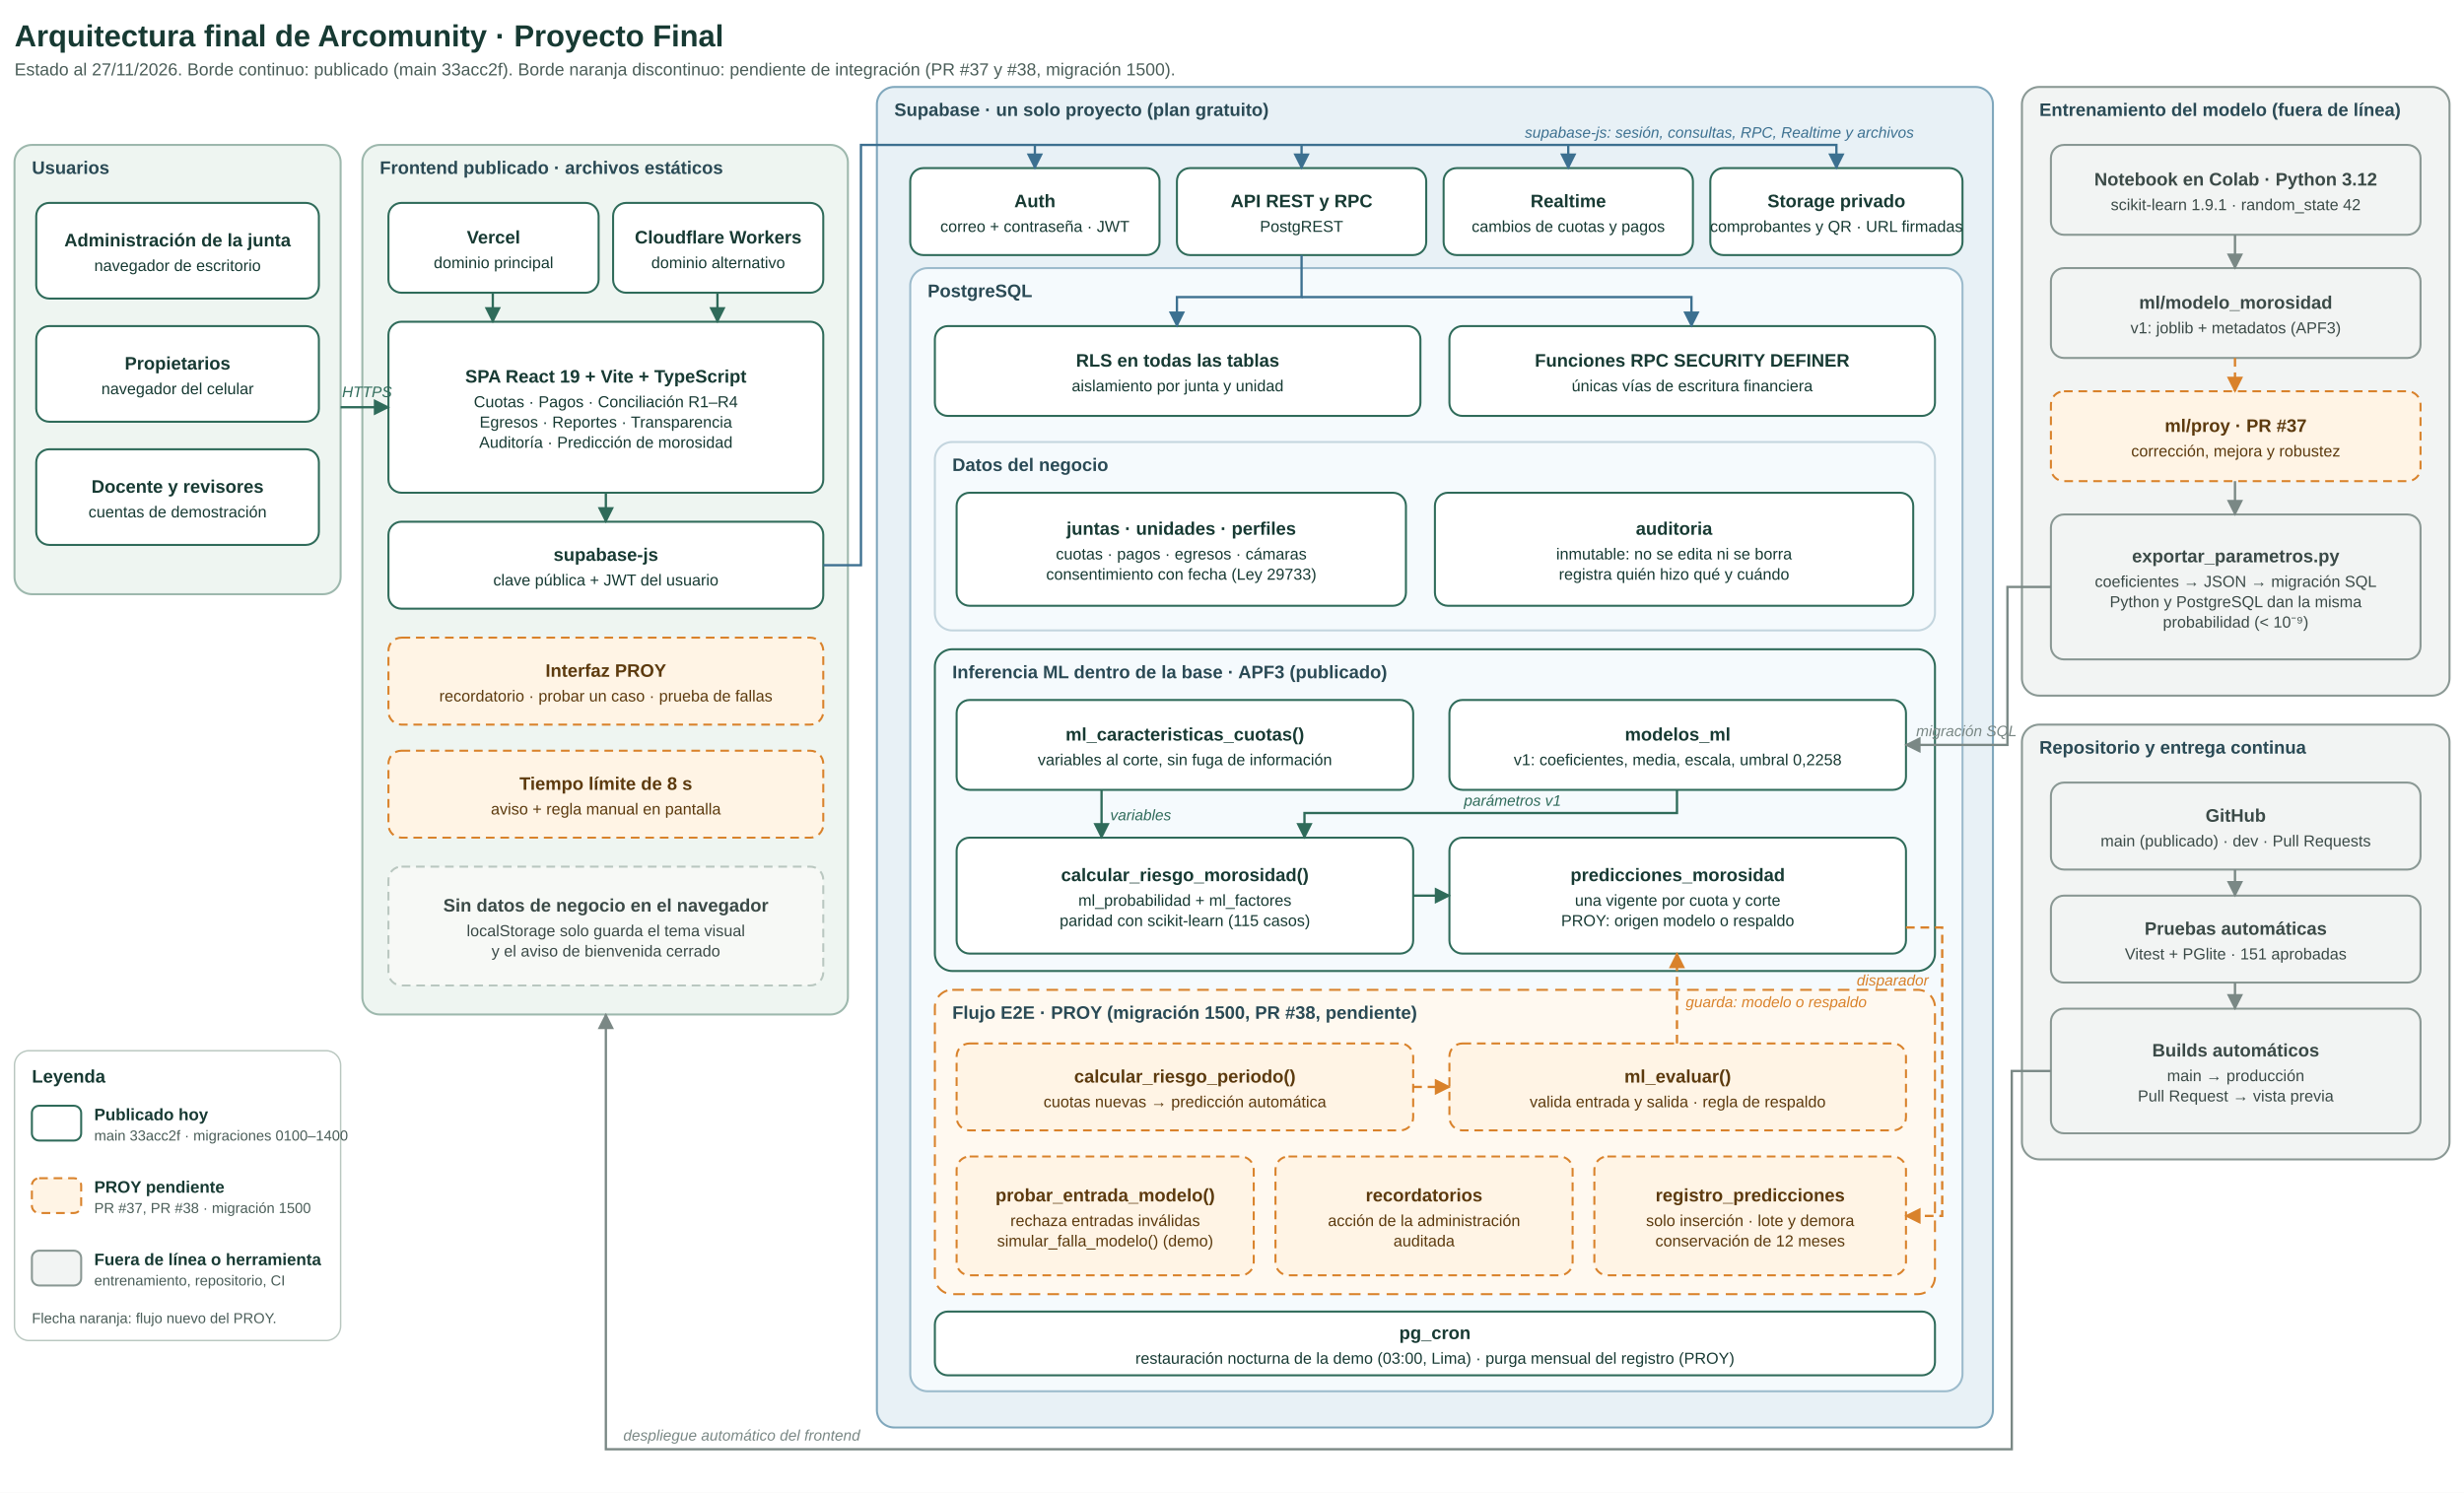
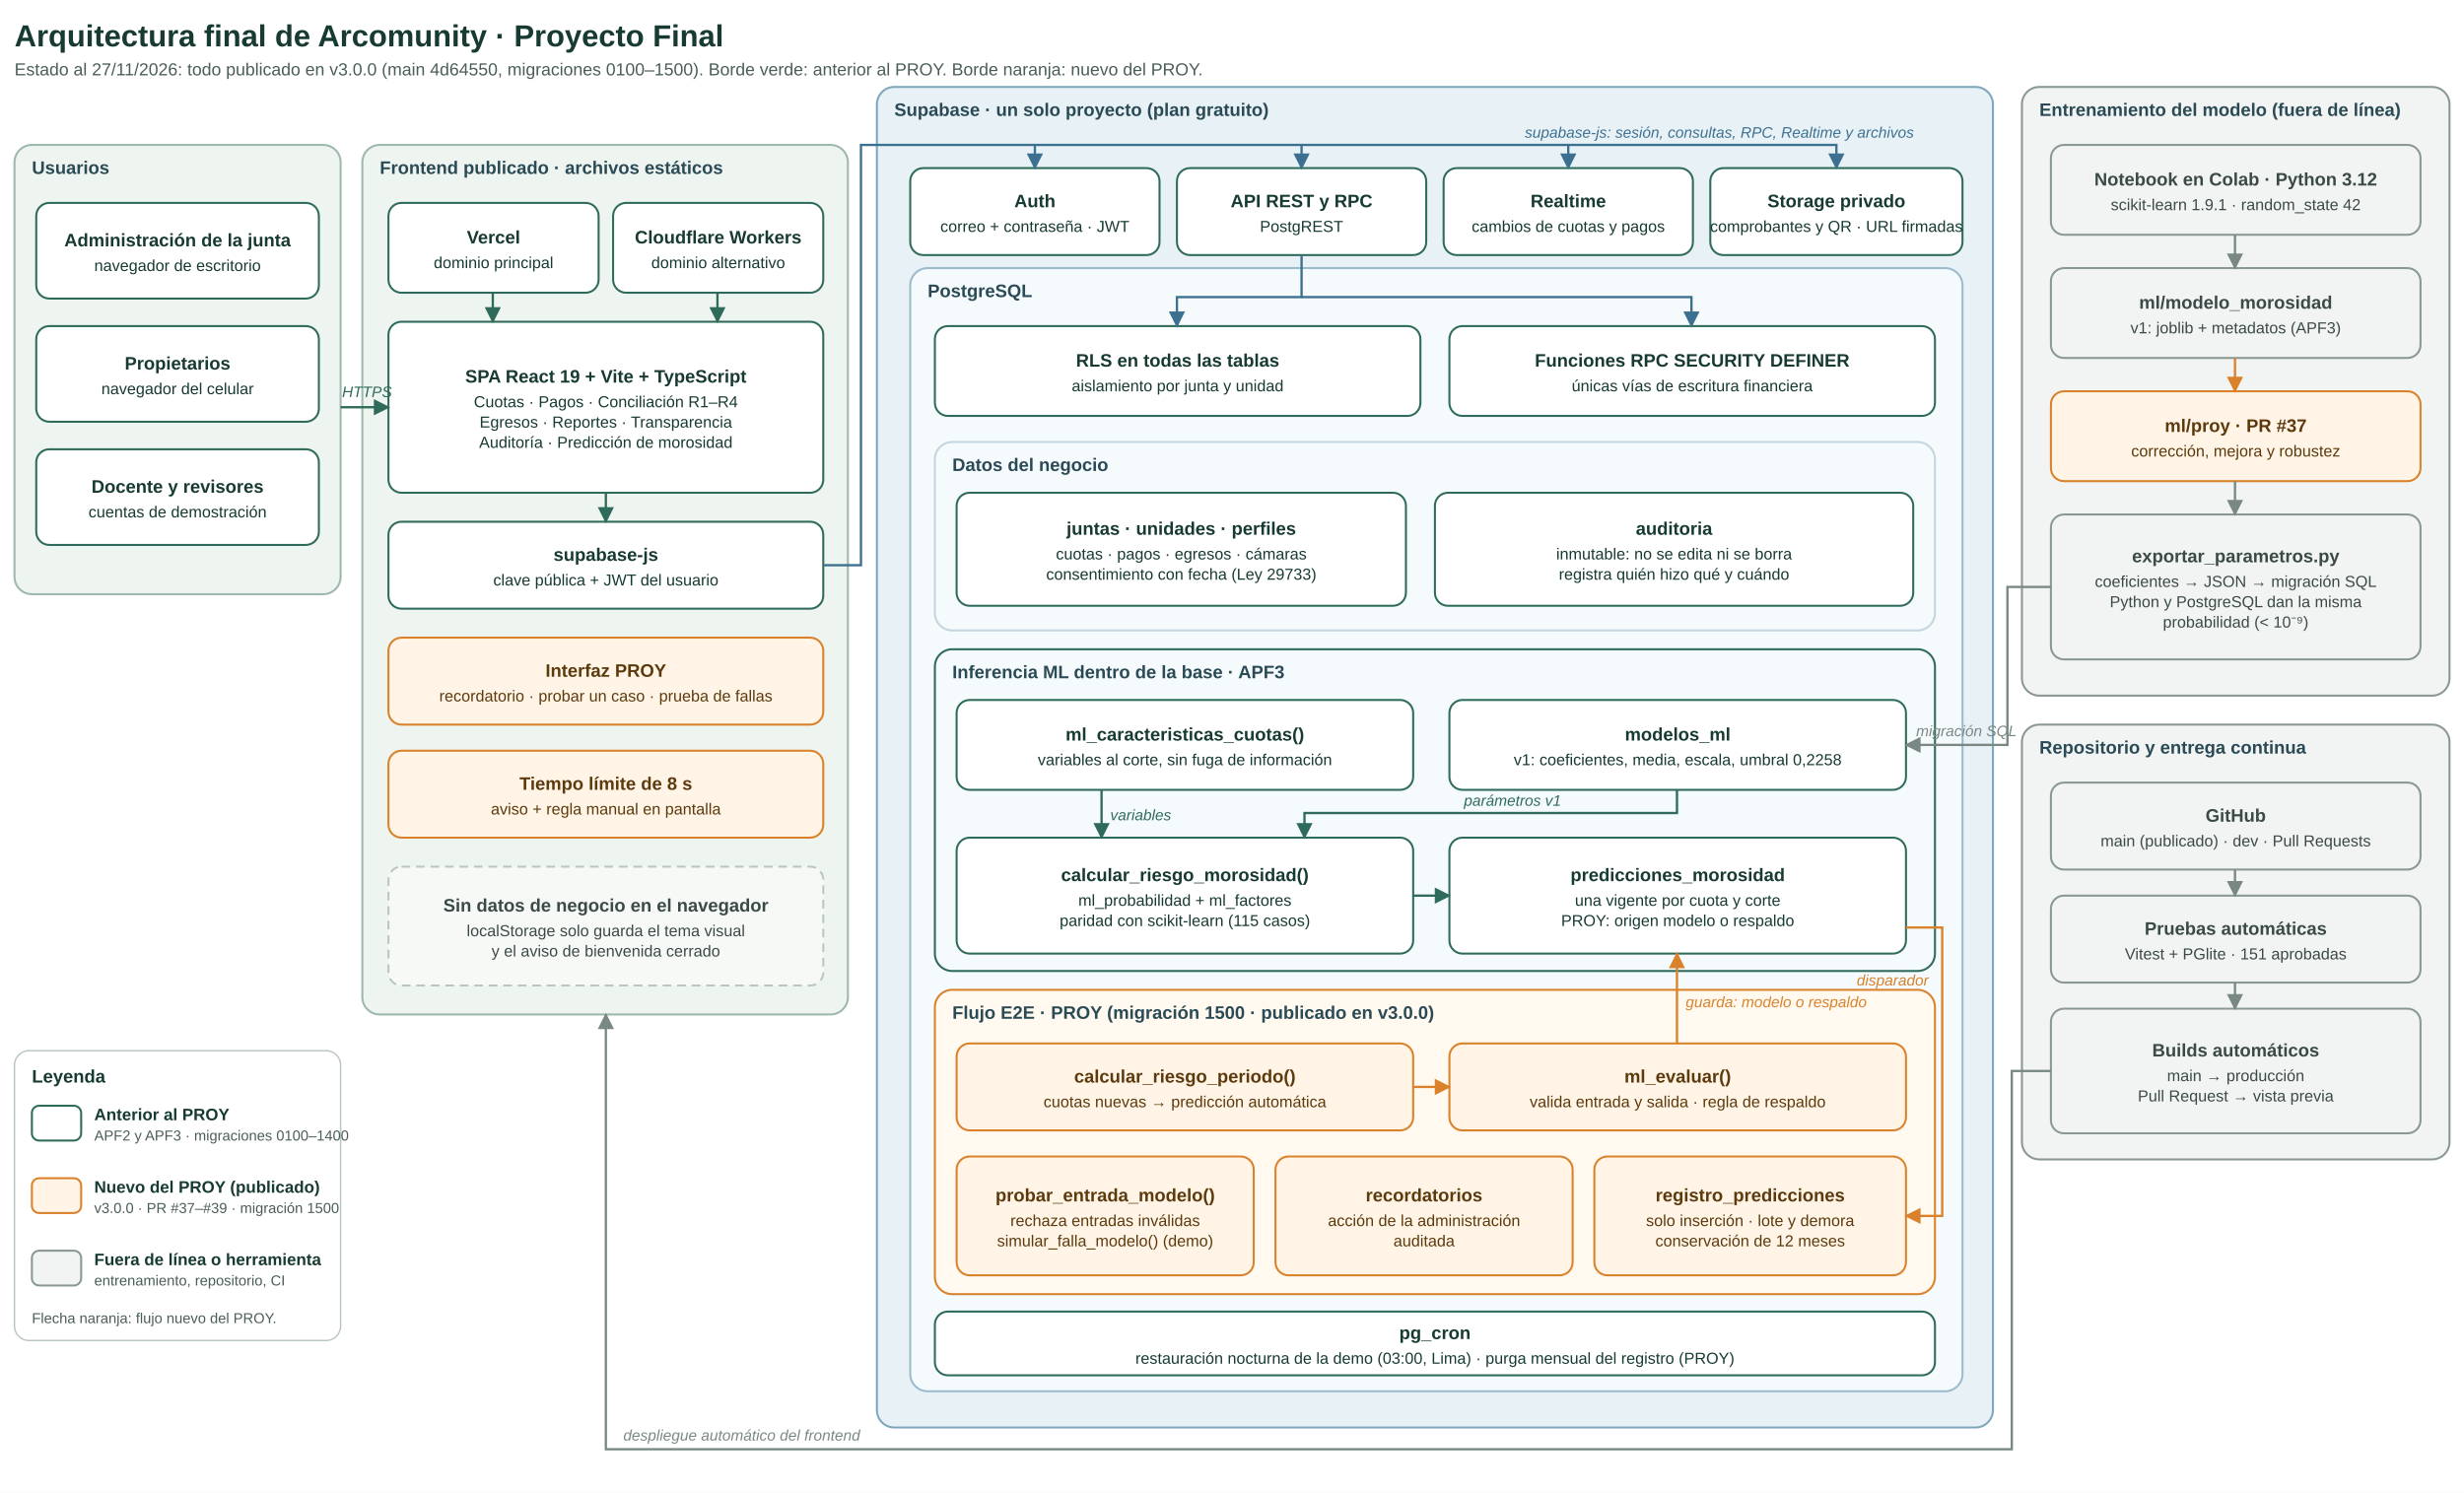
<svg xmlns="http://www.w3.org/2000/svg" width="1700" height="1030" viewBox="0 0 1700 1030" font-family="Segoe UI, Arial, sans-serif">
  <defs>
    <marker id="m2F6B5A" viewBox="0 0 10 10" refX="9" refY="5" markerWidth="7" markerHeight="7" orient="auto-start-reverse">
      <path d="M0,0 L10,5 L0,10 z" fill="#2F6B5A" />
    </marker>
    <marker id="mD9822B" viewBox="0 0 10 10" refX="9" refY="5" markerWidth="7" markerHeight="7" orient="auto-start-reverse">
      <path d="M0,0 L10,5 L0,10 z" fill="#D9822B" />
    </marker>
    <marker id="m7A8885" viewBox="0 0 10 10" refX="9" refY="5" markerWidth="7" markerHeight="7" orient="auto-start-reverse">
      <path d="M0,0 L10,5 L0,10 z" fill="#7A8885" />
    </marker>
    <marker id="m3C7090" viewBox="0 0 10 10" refX="9" refY="5" markerWidth="7" markerHeight="7" orient="auto-start-reverse">
      <path d="M0,0 L10,5 L0,10 z" fill="#3C7090" />
    </marker>
  </defs>
  <rect width="1700" height="1030" fill="#FFFFFF" />
  <text x="10" y="32" font-size="21" font-weight="700" fill="#173A33">Arquitectura final de Arcomunity · Proyecto Final</text>
-   <text x="10" y="52" font-size="12" fill="#4A5D58">Estado al 27/11/2026. Borde continuo: publicado (main 33acc2f). Borde naranja discontinuo: pendiente de integración (PR #37 y #38, migración 1500).</text>
+   <text x="10" y="52" font-size="12" fill="#4A5D58">Estado al 27/11/2026: todo publicado en v3.0.0 (main 4d64550, migraciones 0100–1500). Borde verde: anterior al PROY. Borde naranja: nuevo del PROY.</text>
  <rect x="10" y="100" width="225" height="310" rx="12" fill="#EEF5F1" stroke="#9DB8AD" stroke-width="1.4" />
  <text x="22" y="120" font-size="12.5" font-weight="700" fill="#2A4A55">Usuarios</text>
  <rect x="250" y="100" width="335" height="600" rx="12" fill="#EEF5F1" stroke="#9DB8AD" stroke-width="1.4" />
  <text x="262" y="120" font-size="12.5" font-weight="700" fill="#2A4A55">Frontend publicado · archivos estáticos</text>
  <rect x="605" y="60" width="770" height="925" rx="12" fill="#E8F1F6" stroke="#7FA7BC" stroke-width="1.4" />
  <text x="617" y="80" font-size="12.5" font-weight="700" fill="#2A4A55">Supabase · un solo proyecto (plan gratuito)</text>
  <rect x="628" y="185" width="726" height="775" rx="12" fill="#F5FAFD" stroke="#9CBBCC" stroke-width="1.4" />
  <text x="640" y="205" font-size="12.5" font-weight="700" fill="#2A4A55">PostgreSQL</text>
  <rect x="645" y="305" width="690" height="130" rx="12" fill="none" stroke="#C3D5DE" stroke-width="1.4" />
  <text x="657" y="325" font-size="12.5" font-weight="700" fill="#2A4A55">Datos del negocio</text>
  <rect x="645" y="448" width="690" height="222" rx="12" fill="none" stroke="#2F6B5A" stroke-width="1.4" />
-   <text x="657" y="468" font-size="12.5" font-weight="700" fill="#2A4A55">Inferencia ML dentro de la base · APF3 (publicado)</text>
-   <rect x="645" y="683" width="690" height="210" rx="12" fill="#FFF9F0" stroke="#D9822B" stroke-width="1.4" stroke-dasharray="8 5" />
-   <text x="657" y="703" font-size="12.5" font-weight="700" fill="#2A4A55">Flujo E2E · PROY (migración 1500, PR #38, pendiente)</text>
+   <text x="657" y="468" font-size="12.5" font-weight="700" fill="#2A4A55">Inferencia ML dentro de la base · APF3</text>
+   <rect x="645" y="683" width="690" height="210" rx="12" fill="#FFF9F0" stroke="#D9822B" stroke-width="1.4" />
+   <text x="657" y="703" font-size="12.5" font-weight="700" fill="#2A4A55">Flujo E2E · PROY (migración 1500 · publicado en v3.0.0)</text>
  <rect x="1395" y="60" width="295" height="420" rx="12" fill="#F2F4F3" stroke="#8A9894" stroke-width="1.4" />
  <text x="1407" y="80" font-size="12.5" font-weight="700" fill="#2A4A55">Entrenamiento del modelo (fuera de línea)</text>
  <rect x="1395" y="500" width="295" height="300" rx="12" fill="#F2F4F3" stroke="#8A9894" stroke-width="1.4" />
  <text x="1407" y="520" font-size="12.5" font-weight="700" fill="#2A4A55">Repositorio y entrega continua</text>
  <rect x="25" y="140" width="195" height="66" rx="9" fill="#FFFFFF" stroke="#2F6B5A" stroke-width="1.4" />
  <text x="122.5" y="170.0" text-anchor="middle" font-size="12.5" font-weight="700" fill="#173A33">Administración de la junta</text>
  <text x="122.5" y="187.0" text-anchor="middle" font-size="11" font-weight="400" fill="#173A33">navegador de escritorio</text>
  <rect x="25" y="225" width="195" height="66" rx="9" fill="#FFFFFF" stroke="#2F6B5A" stroke-width="1.4" />
  <text x="122.5" y="255.0" text-anchor="middle" font-size="12.5" font-weight="700" fill="#173A33">Propietarios</text>
  <text x="122.5" y="272.0" text-anchor="middle" font-size="11" font-weight="400" fill="#173A33">navegador del celular</text>
  <rect x="25" y="310" width="195" height="66" rx="9" fill="#FFFFFF" stroke="#2F6B5A" stroke-width="1.4" />
  <text x="122.5" y="340.0" text-anchor="middle" font-size="12.5" font-weight="700" fill="#173A33">Docente y revisores</text>
  <text x="122.5" y="357.0" text-anchor="middle" font-size="11" font-weight="400" fill="#173A33">cuentas de demostración</text>
  <rect x="268" y="140" width="145" height="62" rx="9" fill="#FFFFFF" stroke="#2F6B5A" stroke-width="1.4" />
  <text x="340.5" y="168.0" text-anchor="middle" font-size="12.5" font-weight="700" fill="#173A33">Vercel</text>
  <text x="340.5" y="185.0" text-anchor="middle" font-size="11" font-weight="400" fill="#173A33">dominio principal</text>
  <rect x="423" y="140" width="145" height="62" rx="9" fill="#FFFFFF" stroke="#2F6B5A" stroke-width="1.4" />
  <text x="495.5" y="168.0" text-anchor="middle" font-size="12.5" font-weight="700" fill="#173A33">Cloudflare Workers</text>
  <text x="495.5" y="185.0" text-anchor="middle" font-size="11" font-weight="400" fill="#173A33">dominio alternativo</text>
  <rect x="268" y="222" width="300" height="118" rx="9" fill="#FFFFFF" stroke="#2F6B5A" stroke-width="1.4" />
  <text x="418.0" y="264.0" text-anchor="middle" font-size="12.5" font-weight="700" fill="#173A33">SPA React 19 + Vite + TypeScript</text>
  <text x="418.0" y="281.0" text-anchor="middle" font-size="11" font-weight="400" fill="#173A33">Cuotas · Pagos · Conciliación R1–R4</text>
  <text x="418.0" y="295.0" text-anchor="middle" font-size="11" font-weight="400" fill="#173A33">Egresos · Reportes · Transparencia</text>
  <text x="418.0" y="309.0" text-anchor="middle" font-size="11" font-weight="400" fill="#173A33">Auditoría · Predicción de morosidad</text>
  <rect x="268" y="360" width="300" height="60" rx="9" fill="#FFFFFF" stroke="#2F6B5A" stroke-width="1.4" />
  <text x="418.0" y="387.0" text-anchor="middle" font-size="12.5" font-weight="700" fill="#173A33">supabase-js</text>
  <text x="418.0" y="404.0" text-anchor="middle" font-size="11" font-weight="400" fill="#173A33">clave pública + JWT del usuario</text>
-   <rect x="268" y="440" width="300" height="60" rx="9" fill="#FFF4E5" stroke="#D9822B" stroke-width="1.4" stroke-dasharray="6 4" />
+   <rect x="268" y="440" width="300" height="60" rx="9" fill="#FFF4E5" stroke="#D9822B" stroke-width="1.4" />
  <text x="418.0" y="467.0" text-anchor="middle" font-size="12.5" font-weight="700" fill="#5C3A0E">Interfaz PROY</text>
  <text x="418.0" y="484.0" text-anchor="middle" font-size="11" font-weight="400" fill="#5C3A0E">recordatorio · probar un caso · prueba de fallas</text>
-   <rect x="268" y="518" width="300" height="60" rx="9" fill="#FFF4E5" stroke="#D9822B" stroke-width="1.4" stroke-dasharray="6 4" />
+   <rect x="268" y="518" width="300" height="60" rx="9" fill="#FFF4E5" stroke="#D9822B" stroke-width="1.4" />
  <text x="418.0" y="545.0" text-anchor="middle" font-size="12.5" font-weight="700" fill="#5C3A0E">Tiempo límite de 8 s</text>
  <text x="418.0" y="562.0" text-anchor="middle" font-size="11" font-weight="400" fill="#5C3A0E">aviso + regla manual en pantalla</text>
  <rect x="268" y="598" width="300" height="82" rx="9" fill="#F7F9F6" stroke="#B9C7C0" stroke-width="1.4" stroke-dasharray="6 4" />
  <text x="418.0" y="629.0" text-anchor="middle" font-size="12.5" font-weight="700" fill="#3B4A47">Sin datos de negocio en el navegador</text>
  <text x="418.0" y="646.0" text-anchor="middle" font-size="11" font-weight="400" fill="#3B4A47">localStorage solo guarda el tema visual</text>
  <text x="418.0" y="660.0" text-anchor="middle" font-size="11" font-weight="400" fill="#3B4A47">y el aviso de bienvenida cerrado</text>
  <rect x="628" y="116" width="172" height="60" rx="9" fill="#FFFFFF" stroke="#2F6B5A" stroke-width="1.4" />
  <text x="714.0" y="143.0" text-anchor="middle" font-size="12.5" font-weight="700" fill="#173A33">Auth</text>
  <text x="714.0" y="160.0" text-anchor="middle" font-size="11" font-weight="400" fill="#173A33">correo + contraseña · JWT</text>
  <rect x="812" y="116" width="172" height="60" rx="9" fill="#FFFFFF" stroke="#2F6B5A" stroke-width="1.4" />
  <text x="898.0" y="143.0" text-anchor="middle" font-size="12.5" font-weight="700" fill="#173A33">API REST y RPC</text>
  <text x="898.0" y="160.0" text-anchor="middle" font-size="11" font-weight="400" fill="#173A33">PostgREST</text>
  <rect x="996" y="116" width="172" height="60" rx="9" fill="#FFFFFF" stroke="#2F6B5A" stroke-width="1.4" />
  <text x="1082.0" y="143.0" text-anchor="middle" font-size="12.5" font-weight="700" fill="#173A33">Realtime</text>
  <text x="1082.0" y="160.0" text-anchor="middle" font-size="11" font-weight="400" fill="#173A33">cambios de cuotas y pagos</text>
  <rect x="1180" y="116" width="174" height="60" rx="9" fill="#FFFFFF" stroke="#2F6B5A" stroke-width="1.4" />
  <text x="1267.0" y="143.0" text-anchor="middle" font-size="12.5" font-weight="700" fill="#173A33">Storage privado</text>
  <text x="1267.0" y="160.0" text-anchor="middle" font-size="11" font-weight="400" fill="#173A33">comprobantes y QR · URL firmadas</text>
  <rect x="645" y="225" width="335" height="62" rx="9" fill="#FFFFFF" stroke="#2F6B5A" stroke-width="1.4" />
  <text x="812.5" y="253.0" text-anchor="middle" font-size="12.5" font-weight="700" fill="#173A33">RLS en todas las tablas</text>
  <text x="812.5" y="270.0" text-anchor="middle" font-size="11" font-weight="400" fill="#173A33">aislamiento por junta y unidad</text>
  <rect x="1000" y="225" width="335" height="62" rx="9" fill="#FFFFFF" stroke="#2F6B5A" stroke-width="1.4" />
  <text x="1167.5" y="253.0" text-anchor="middle" font-size="12.5" font-weight="700" fill="#173A33">Funciones RPC SECURITY DEFINER</text>
  <text x="1167.5" y="270.0" text-anchor="middle" font-size="11" font-weight="400" fill="#173A33">únicas vías de escritura financiera</text>
  <rect x="660" y="340" width="310" height="78" rx="9" fill="#FFFFFF" stroke="#2F6B5A" stroke-width="1.4" />
  <text x="815.0" y="369.0" text-anchor="middle" font-size="12.5" font-weight="700" fill="#173A33">juntas · unidades · perfiles</text>
  <text x="815.0" y="386.0" text-anchor="middle" font-size="11" font-weight="400" fill="#173A33">cuotas · pagos · egresos · cámaras</text>
  <text x="815.0" y="400.0" text-anchor="middle" font-size="11" font-weight="400" fill="#173A33">consentimiento con fecha (Ley 29733)</text>
  <rect x="990" y="340" width="330" height="78" rx="9" fill="#FFFFFF" stroke="#2F6B5A" stroke-width="1.4" />
  <text x="1155.0" y="369.0" text-anchor="middle" font-size="12.5" font-weight="700" fill="#173A33">auditoria</text>
  <text x="1155.0" y="386.0" text-anchor="middle" font-size="11" font-weight="400" fill="#173A33">inmutable: no se edita ni se borra</text>
  <text x="1155.0" y="400.0" text-anchor="middle" font-size="11" font-weight="400" fill="#173A33">registra quién hizo qué y cuándo</text>
  <rect x="660" y="483" width="315" height="62" rx="9" fill="#FFFFFF" stroke="#2F6B5A" stroke-width="1.4" />
  <text x="817.5" y="511.0" text-anchor="middle" font-size="12.5" font-weight="700" fill="#173A33">ml_caracteristicas_cuotas()</text>
  <text x="817.5" y="528.0" text-anchor="middle" font-size="11" font-weight="400" fill="#173A33">variables al corte, sin fuga de información</text>
  <rect x="1000" y="483" width="315" height="62" rx="9" fill="#FFFFFF" stroke="#2F6B5A" stroke-width="1.4" />
  <text x="1157.5" y="511.0" text-anchor="middle" font-size="12.5" font-weight="700" fill="#173A33">modelos_ml</text>
  <text x="1157.5" y="528.0" text-anchor="middle" font-size="11" font-weight="400" fill="#173A33">v1: coeficientes, media, escala, umbral 0,2258</text>
  <rect x="660" y="578" width="315" height="80" rx="9" fill="#FFFFFF" stroke="#2F6B5A" stroke-width="1.4" />
  <text x="817.5" y="608.0" text-anchor="middle" font-size="12.5" font-weight="700" fill="#173A33">calcular_riesgo_morosidad()</text>
  <text x="817.5" y="625.0" text-anchor="middle" font-size="11" font-weight="400" fill="#173A33">ml_probabilidad + ml_factores</text>
  <text x="817.5" y="639.0" text-anchor="middle" font-size="11" font-weight="400" fill="#173A33">paridad con scikit-learn (115 casos)</text>
  <rect x="1000" y="578" width="315" height="80" rx="9" fill="#FFFFFF" stroke="#2F6B5A" stroke-width="1.4" />
  <text x="1157.5" y="608.0" text-anchor="middle" font-size="12.5" font-weight="700" fill="#173A33">predicciones_morosidad</text>
  <text x="1157.5" y="625.0" text-anchor="middle" font-size="11" font-weight="400" fill="#173A33">una vigente por cuota y corte</text>
  <text x="1157.5" y="639.0" text-anchor="middle" font-size="11" font-weight="400" fill="#173A33">PROY: origen modelo o respaldo</text>
-   <rect x="660" y="720" width="315" height="60" rx="9" fill="#FFF4E5" stroke="#D9822B" stroke-width="1.4" stroke-dasharray="6 4" />
+   <rect x="660" y="720" width="315" height="60" rx="9" fill="#FFF4E5" stroke="#D9822B" stroke-width="1.4" />
  <text x="817.5" y="747.0" text-anchor="middle" font-size="12.5" font-weight="700" fill="#5C3A0E">calcular_riesgo_periodo()</text>
  <text x="817.5" y="764.0" text-anchor="middle" font-size="11" font-weight="400" fill="#5C3A0E">cuotas nuevas → predicción automática</text>
-   <rect x="1000" y="720" width="315" height="60" rx="9" fill="#FFF4E5" stroke="#D9822B" stroke-width="1.4" stroke-dasharray="6 4" />
+   <rect x="1000" y="720" width="315" height="60" rx="9" fill="#FFF4E5" stroke="#D9822B" stroke-width="1.4" />
  <text x="1157.5" y="747.0" text-anchor="middle" font-size="12.5" font-weight="700" fill="#5C3A0E">ml_evaluar()</text>
  <text x="1157.5" y="764.0" text-anchor="middle" font-size="11" font-weight="400" fill="#5C3A0E">valida entrada y salida · regla de respaldo</text>
-   <rect x="660" y="798" width="205" height="82" rx="9" fill="#FFF4E5" stroke="#D9822B" stroke-width="1.4" stroke-dasharray="6 4" />
+   <rect x="660" y="798" width="205" height="82" rx="9" fill="#FFF4E5" stroke="#D9822B" stroke-width="1.4" />
  <text x="762.5" y="829.0" text-anchor="middle" font-size="12.5" font-weight="700" fill="#5C3A0E">probar_entrada_modelo()</text>
  <text x="762.5" y="846.0" text-anchor="middle" font-size="11" font-weight="400" fill="#5C3A0E">rechaza entradas inválidas</text>
  <text x="762.5" y="860.0" text-anchor="middle" font-size="11" font-weight="400" fill="#5C3A0E">simular_falla_modelo() (demo)</text>
-   <rect x="880" y="798" width="205" height="82" rx="9" fill="#FFF4E5" stroke="#D9822B" stroke-width="1.4" stroke-dasharray="6 4" />
+   <rect x="880" y="798" width="205" height="82" rx="9" fill="#FFF4E5" stroke="#D9822B" stroke-width="1.4" />
  <text x="982.5" y="829.0" text-anchor="middle" font-size="12.5" font-weight="700" fill="#5C3A0E">recordatorios</text>
  <text x="982.5" y="846.0" text-anchor="middle" font-size="11" font-weight="400" fill="#5C3A0E">acción de la administración</text>
  <text x="982.5" y="860.0" text-anchor="middle" font-size="11" font-weight="400" fill="#5C3A0E">auditada</text>
-   <rect x="1100" y="798" width="215" height="82" rx="9" fill="#FFF4E5" stroke="#D9822B" stroke-width="1.4" stroke-dasharray="6 4" />
+   <rect x="1100" y="798" width="215" height="82" rx="9" fill="#FFF4E5" stroke="#D9822B" stroke-width="1.4" />
  <text x="1207.5" y="829.0" text-anchor="middle" font-size="12.5" font-weight="700" fill="#5C3A0E">registro_predicciones</text>
  <text x="1207.5" y="846.0" text-anchor="middle" font-size="11" font-weight="400" fill="#5C3A0E">solo inserción · lote y demora</text>
  <text x="1207.5" y="860.0" text-anchor="middle" font-size="11" font-weight="400" fill="#5C3A0E">conservación de 12 meses</text>
  <rect x="645" y="905" width="690" height="44" rx="9" fill="#FFFFFF" stroke="#2F6B5A" stroke-width="1.4" />
  <text x="990.0" y="924.0" text-anchor="middle" font-size="12.5" font-weight="700" fill="#173A33">pg_cron</text>
  <text x="990.0" y="941.0" text-anchor="middle" font-size="11" font-weight="400" fill="#173A33">restauración nocturna de la demo (03:00, Lima) · purga mensual del registro (PROY)</text>
  <rect x="1415" y="100" width="255" height="62" rx="9" fill="#F2F4F3" stroke="#8A9894" stroke-width="1.4" />
  <text x="1542.5" y="128.0" text-anchor="middle" font-size="12.5" font-weight="700" fill="#3B4A47">Notebook en Colab · Python 3.12</text>
  <text x="1542.5" y="145.0" text-anchor="middle" font-size="11" font-weight="400" fill="#3B4A47">scikit-learn 1.9.1 · random_state 42</text>
  <rect x="1415" y="185" width="255" height="62" rx="9" fill="#F2F4F3" stroke="#8A9894" stroke-width="1.4" />
  <text x="1542.5" y="213.0" text-anchor="middle" font-size="12.5" font-weight="700" fill="#3B4A47">ml/modelo_morosidad</text>
  <text x="1542.5" y="230.0" text-anchor="middle" font-size="11" font-weight="400" fill="#3B4A47">v1: joblib + metadatos (APF3)</text>
-   <rect x="1415" y="270" width="255" height="62" rx="9" fill="#FFF4E5" stroke="#D9822B" stroke-width="1.4" stroke-dasharray="6 4" />
+   <rect x="1415" y="270" width="255" height="62" rx="9" fill="#FFF4E5" stroke="#D9822B" stroke-width="1.4" />
  <text x="1542.5" y="298.0" text-anchor="middle" font-size="12.5" font-weight="700" fill="#5C3A0E">ml/proy · PR #37</text>
  <text x="1542.5" y="315.0" text-anchor="middle" font-size="11" font-weight="400" fill="#5C3A0E">corrección, mejora y robustez</text>
  <rect x="1415" y="355" width="255" height="100" rx="9" fill="#F2F4F3" stroke="#8A9894" stroke-width="1.4" />
  <text x="1542.5" y="388.0" text-anchor="middle" font-size="12.5" font-weight="700" fill="#3B4A47">exportar_parametros.py</text>
  <text x="1542.5" y="405.0" text-anchor="middle" font-size="11" font-weight="400" fill="#3B4A47">coeficientes → JSON → migración SQL</text>
  <text x="1542.5" y="419.0" text-anchor="middle" font-size="11" font-weight="400" fill="#3B4A47">Python y PostgreSQL dan la misma</text>
  <text x="1542.5" y="433.0" text-anchor="middle" font-size="11" font-weight="400" fill="#3B4A47">probabilidad (&lt; 10⁻⁹)</text>
  <rect x="1415" y="540" width="255" height="60" rx="9" fill="#F2F4F3" stroke="#8A9894" stroke-width="1.4" />
  <text x="1542.5" y="567.0" text-anchor="middle" font-size="12.5" font-weight="700" fill="#3B4A47">GitHub</text>
  <text x="1542.5" y="584.0" text-anchor="middle" font-size="11" font-weight="400" fill="#3B4A47">main (publicado) · dev · Pull Requests</text>
  <rect x="1415" y="618" width="255" height="60" rx="9" fill="#F2F4F3" stroke="#8A9894" stroke-width="1.4" />
  <text x="1542.5" y="645.0" text-anchor="middle" font-size="12.5" font-weight="700" fill="#3B4A47">Pruebas automáticas</text>
  <text x="1542.5" y="662.0" text-anchor="middle" font-size="11" font-weight="400" fill="#3B4A47">Vitest + PGlite · 151 aprobadas</text>
  <rect x="1415" y="696" width="255" height="86" rx="9" fill="#F2F4F3" stroke="#8A9894" stroke-width="1.4" />
  <text x="1542.5" y="729.0" text-anchor="middle" font-size="12.5" font-weight="700" fill="#3B4A47">Builds automáticos</text>
  <text x="1542.5" y="746.0" text-anchor="middle" font-size="11" font-weight="400" fill="#3B4A47">main → producción</text>
  <text x="1542.5" y="760.0" text-anchor="middle" font-size="11" font-weight="400" fill="#3B4A47">Pull Request → vista previa</text>
  <polyline points="235,281 268,281" fill="none" stroke="#2F6B5A" stroke-width="1.6" marker-end="url(#m2F6B5A)" />
  <text x="236" y="274" font-size="10.5" fill="#2F6B5A" font-style="italic">HTTPS</text>
  <polyline points="340,202 340,222" fill="none" stroke="#2F6B5A" stroke-width="1.6" marker-end="url(#m2F6B5A)" />
  <polyline points="495,202 495,222" fill="none" stroke="#2F6B5A" stroke-width="1.6" marker-end="url(#m2F6B5A)" />
  <polyline points="418,340 418,360" fill="none" stroke="#2F6B5A" stroke-width="1.6" marker-end="url(#m2F6B5A)" />
  <polyline points="568,390 594,390 594,100 1267,100 1267,116" fill="none" stroke="#3C7090" stroke-width="1.6" marker-end="url(#m3C7090)" />
  <text x="1052" y="95" font-size="10.5" fill="#3C7090" font-style="italic">supabase-js: sesión, consultas, RPC, Realtime y archivos</text>
  <polyline points="714,100 714,116" fill="none" stroke="#3C7090" stroke-width="1.6" marker-end="url(#m3C7090)" />
  <polyline points="898,100 898,116" fill="none" stroke="#3C7090" stroke-width="1.6" marker-end="url(#m3C7090)" />
  <polyline points="1082,100 1082,116" fill="none" stroke="#3C7090" stroke-width="1.6" marker-end="url(#m3C7090)" />
  <polyline points="898,176 898,205 812,205 812,225" fill="none" stroke="#3C7090" stroke-width="1.6" marker-end="url(#m3C7090)" />
  <polyline points="898,205 1167,205 1167,225" fill="none" stroke="#3C7090" stroke-width="1.6" marker-end="url(#m3C7090)" />
  <polyline points="760,545 760,578" fill="none" stroke="#2F6B5A" stroke-width="1.6" marker-end="url(#m2F6B5A)" />
  <text x="766" y="566" font-size="10.5" fill="#2F6B5A" font-style="italic">variables</text>
  <polyline points="1157,545 1157,561 900,561 900,578" fill="none" stroke="#2F6B5A" stroke-width="1.6" marker-end="url(#m2F6B5A)" />
  <text x="1010" y="556" font-size="10.5" fill="#2F6B5A" font-style="italic">parámetros v1</text>
  <polyline points="975,618 1000,618" fill="none" stroke="#2F6B5A" stroke-width="1.6" marker-end="url(#m2F6B5A)" />
-   <polyline points="975,750 1000,750" fill="none" stroke="#D9822B" stroke-width="1.6" stroke-dasharray="6 4" marker-end="url(#mD9822B)" />
-   <polyline points="1157,720 1157,658" fill="none" stroke="#D9822B" stroke-width="1.6" stroke-dasharray="6 4" marker-end="url(#mD9822B)" />
+   <polyline points="975,750 1000,750" fill="none" stroke="#D9822B" stroke-width="1.6" marker-end="url(#mD9822B)" />
+   <polyline points="1157,720 1157,658" fill="none" stroke="#D9822B" stroke-width="1.6" marker-end="url(#mD9822B)" />
  <text x="1163" y="695" font-size="10.5" fill="#D9822B" font-style="italic">guarda: modelo o respaldo</text>
-   <polyline points="1315,640 1340,640 1340,839 1315,839" fill="none" stroke="#D9822B" stroke-width="1.6" stroke-dasharray="6 4" marker-end="url(#mD9822B)" />
+   <polyline points="1315,640 1340,640 1340,839 1315,839" fill="none" stroke="#D9822B" stroke-width="1.6" marker-end="url(#mD9822B)" />
  <text x="1281" y="680" font-size="10.5" fill="#D9822B" font-style="italic">disparador</text>
  <polyline points="1542,162 1542,185" fill="none" stroke="#7A8885" stroke-width="1.6" marker-end="url(#m7A8885)" />
-   <polyline points="1542,247 1542,270" fill="none" stroke="#D9822B" stroke-width="1.6" stroke-dasharray="6 4" marker-end="url(#mD9822B)" />
+   <polyline points="1542,247 1542,270" fill="none" stroke="#D9822B" stroke-width="1.6" marker-end="url(#mD9822B)" />
  <polyline points="1542,332 1542,355" fill="none" stroke="#7A8885" stroke-width="1.6" marker-end="url(#m7A8885)" />
  <polyline points="1415,405 1385,405 1385,514 1315,514" fill="none" stroke="#7A8885" stroke-width="1.6" marker-end="url(#m7A8885)" />
  <text x="1322" y="508" font-size="10.5" fill="#7A8885" font-style="italic">migración SQL</text>
  <polyline points="1542,600 1542,618" fill="none" stroke="#7A8885" stroke-width="1.6" marker-end="url(#m7A8885)" />
  <polyline points="1542,678 1542,696" fill="none" stroke="#7A8885" stroke-width="1.6" marker-end="url(#m7A8885)" />
  <polyline points="1415,739 1388,739 1388,1000 418,1000 418,700" fill="none" stroke="#7A8885" stroke-width="1.6" marker-end="url(#m7A8885)" />
  <text x="430" y="994" font-size="10.5" fill="#7A8885" font-style="italic">despliegue automático del frontend</text>
  <rect x="10" y="725" width="225" height="200" rx="10" fill="#FFFFFF" stroke="#B9C7C0" />
  <text x="22" y="747" font-size="12.5" font-weight="700" fill="#173A33">Leyenda</text>
  <rect x="22" y="763" width="34" height="24" rx="5" fill="#FFFFFF" stroke="#2F6B5A" stroke-width="1.4" />
-   <text x="65" y="773" font-size="11.5" font-weight="700" fill="#173A33">Publicado hoy</text>
-   <text x="65" y="787" font-size="10" fill="#4A5D58">main 33acc2f · migraciones 0100–1400</text>
-   <rect x="22" y="813" width="34" height="24" rx="5" fill="#FFF4E5" stroke="#D9822B" stroke-width="1.4" stroke-dasharray="6 4" />
-   <text x="65" y="823" font-size="11.5" font-weight="700" fill="#173A33">PROY pendiente</text>
-   <text x="65" y="837" font-size="10" fill="#4A5D58">PR #37, PR #38 · migración 1500</text>
+   <text x="65" y="773" font-size="11.5" font-weight="700" fill="#173A33">Anterior al PROY</text>
+   <text x="65" y="787" font-size="10" fill="#4A5D58">APF2 y APF3 · migraciones 0100–1400</text>
+   <rect x="22" y="813" width="34" height="24" rx="5" fill="#FFF4E5" stroke="#D9822B" stroke-width="1.4" />
+   <text x="65" y="823" font-size="11.5" font-weight="700" fill="#173A33">Nuevo del PROY (publicado)</text>
+   <text x="65" y="837" font-size="10" fill="#4A5D58">v3.0.0 · PR #37–#39 · migración 1500</text>
  <rect x="22" y="863" width="34" height="24" rx="5" fill="#F2F4F3" stroke="#8A9894" stroke-width="1.4" />
  <text x="65" y="873" font-size="11.5" font-weight="700" fill="#173A33">Fuera de línea o herramienta</text>
  <text x="65" y="887" font-size="10" fill="#4A5D58">entrenamiento, repositorio, CI</text>
  <text x="22" y="913" font-size="10" fill="#4A5D58">Flecha naranja: flujo nuevo del PROY.</text>
</svg>
